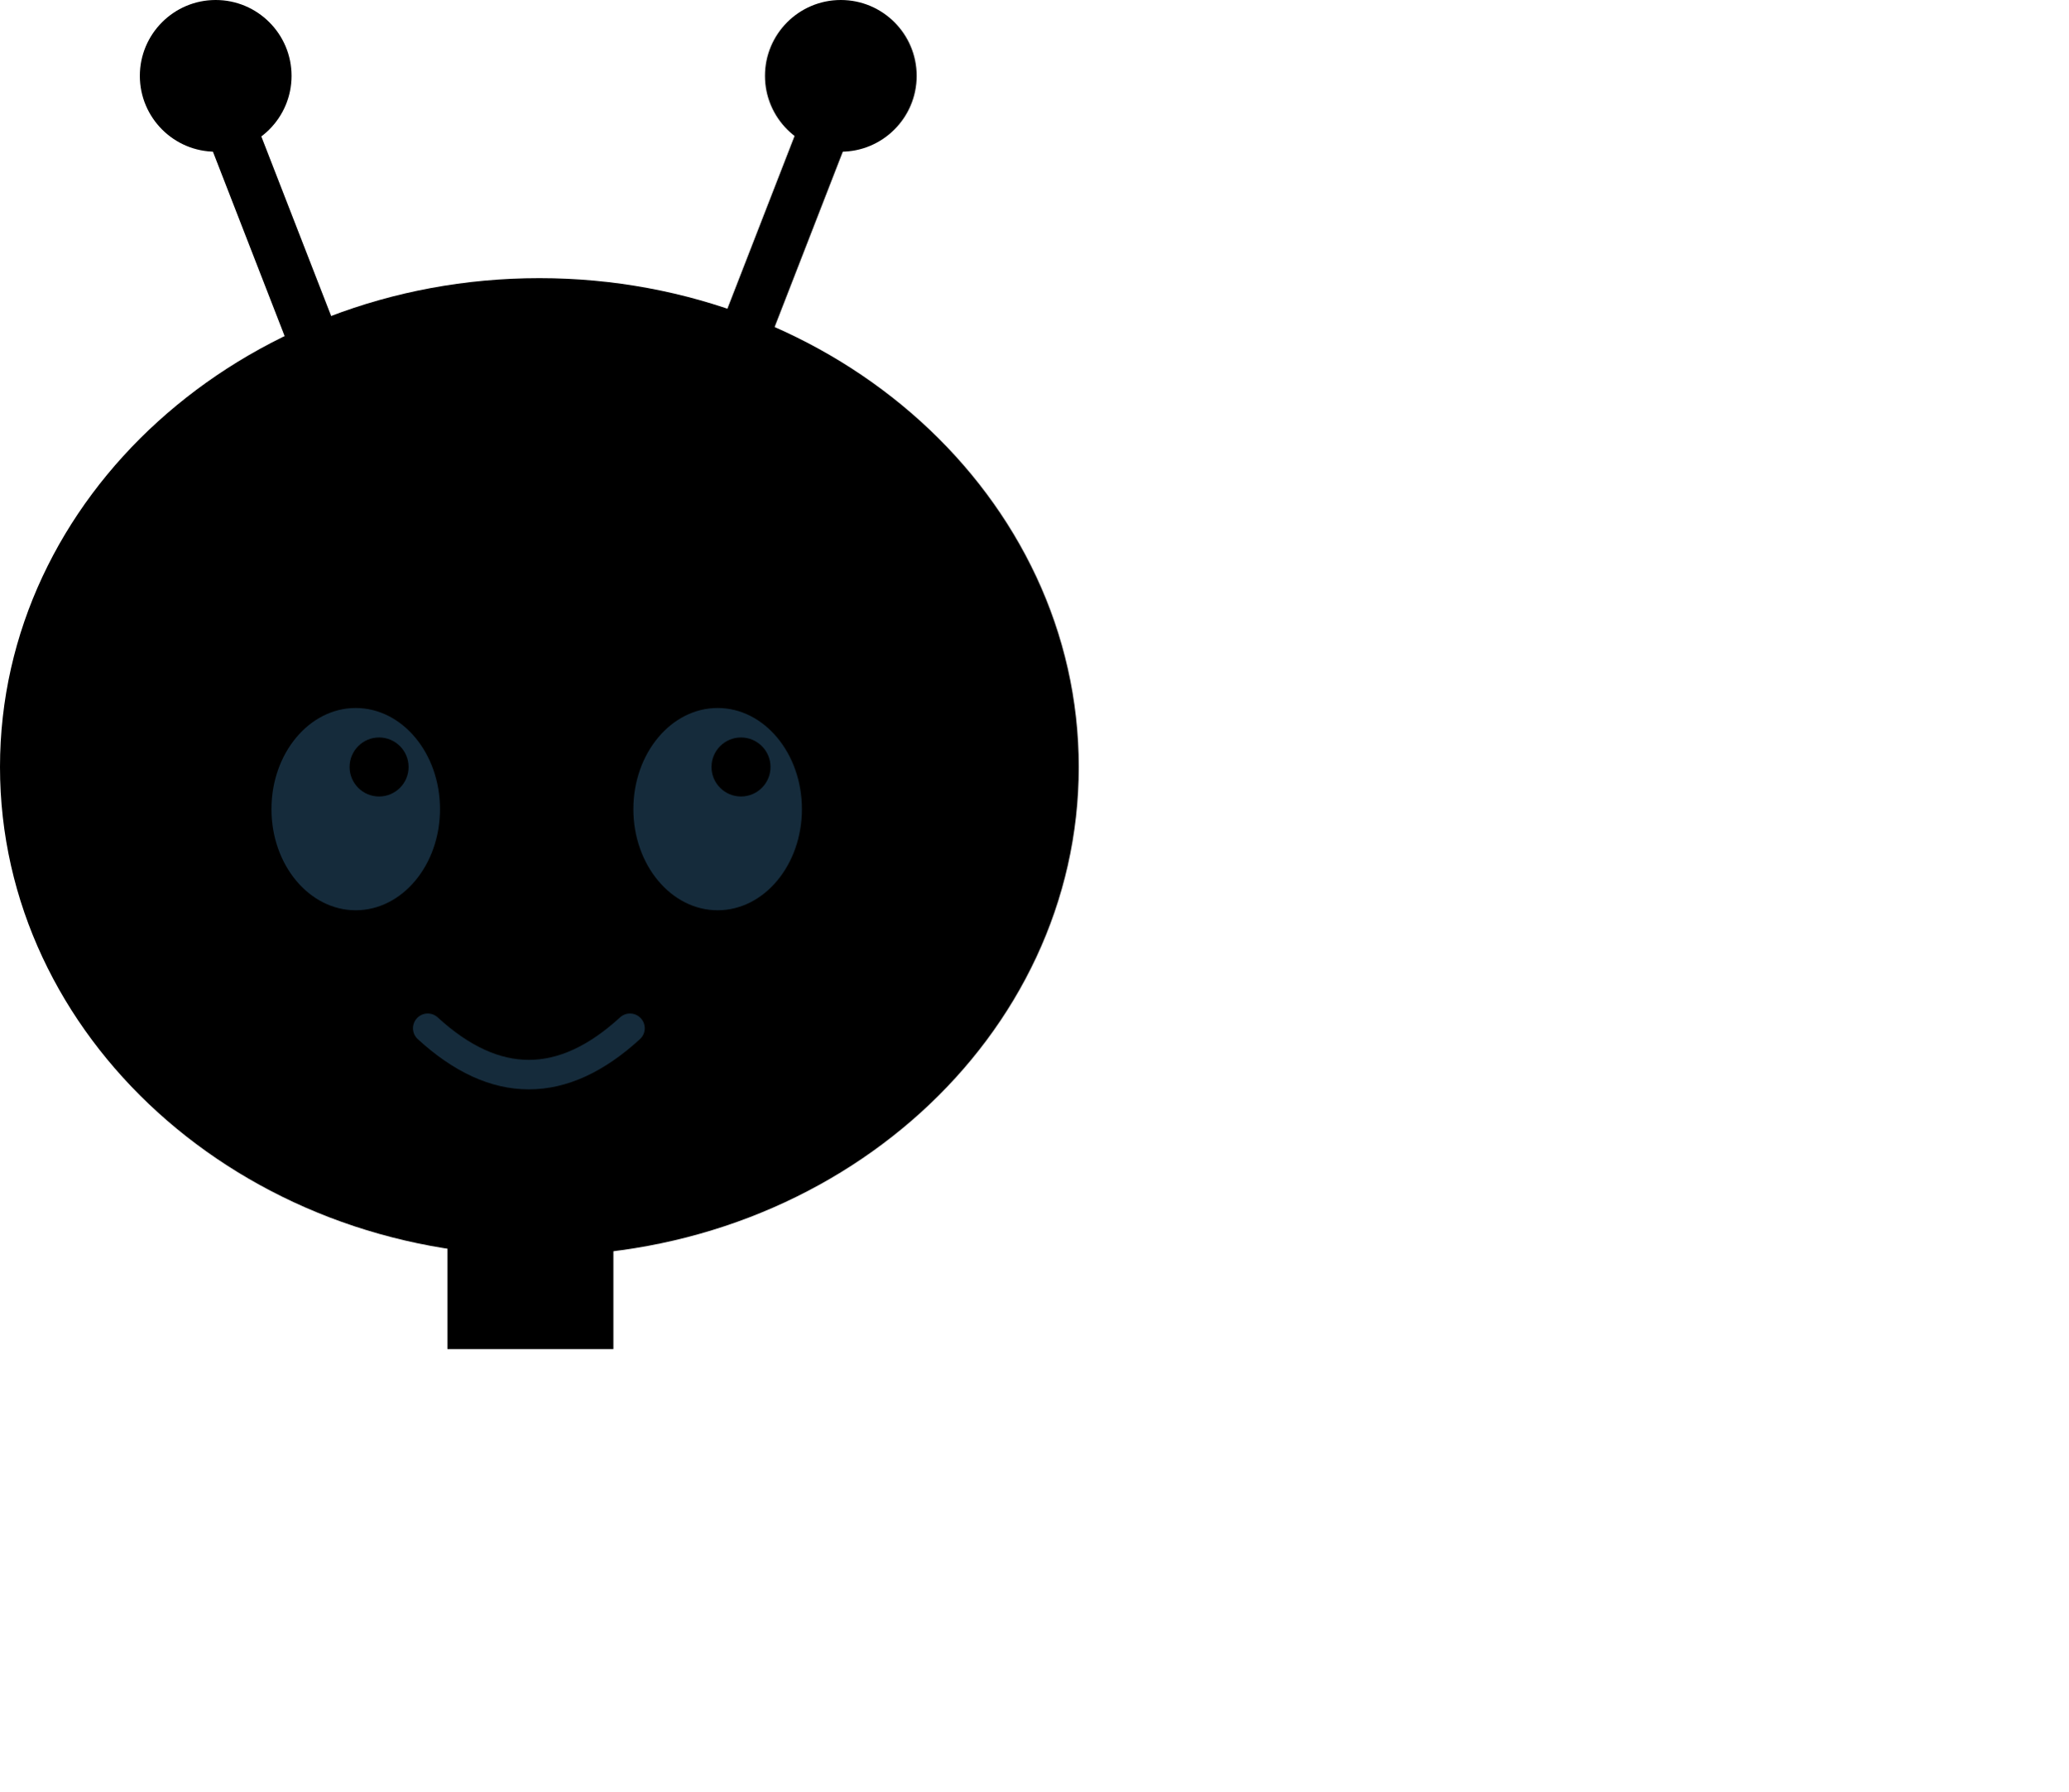
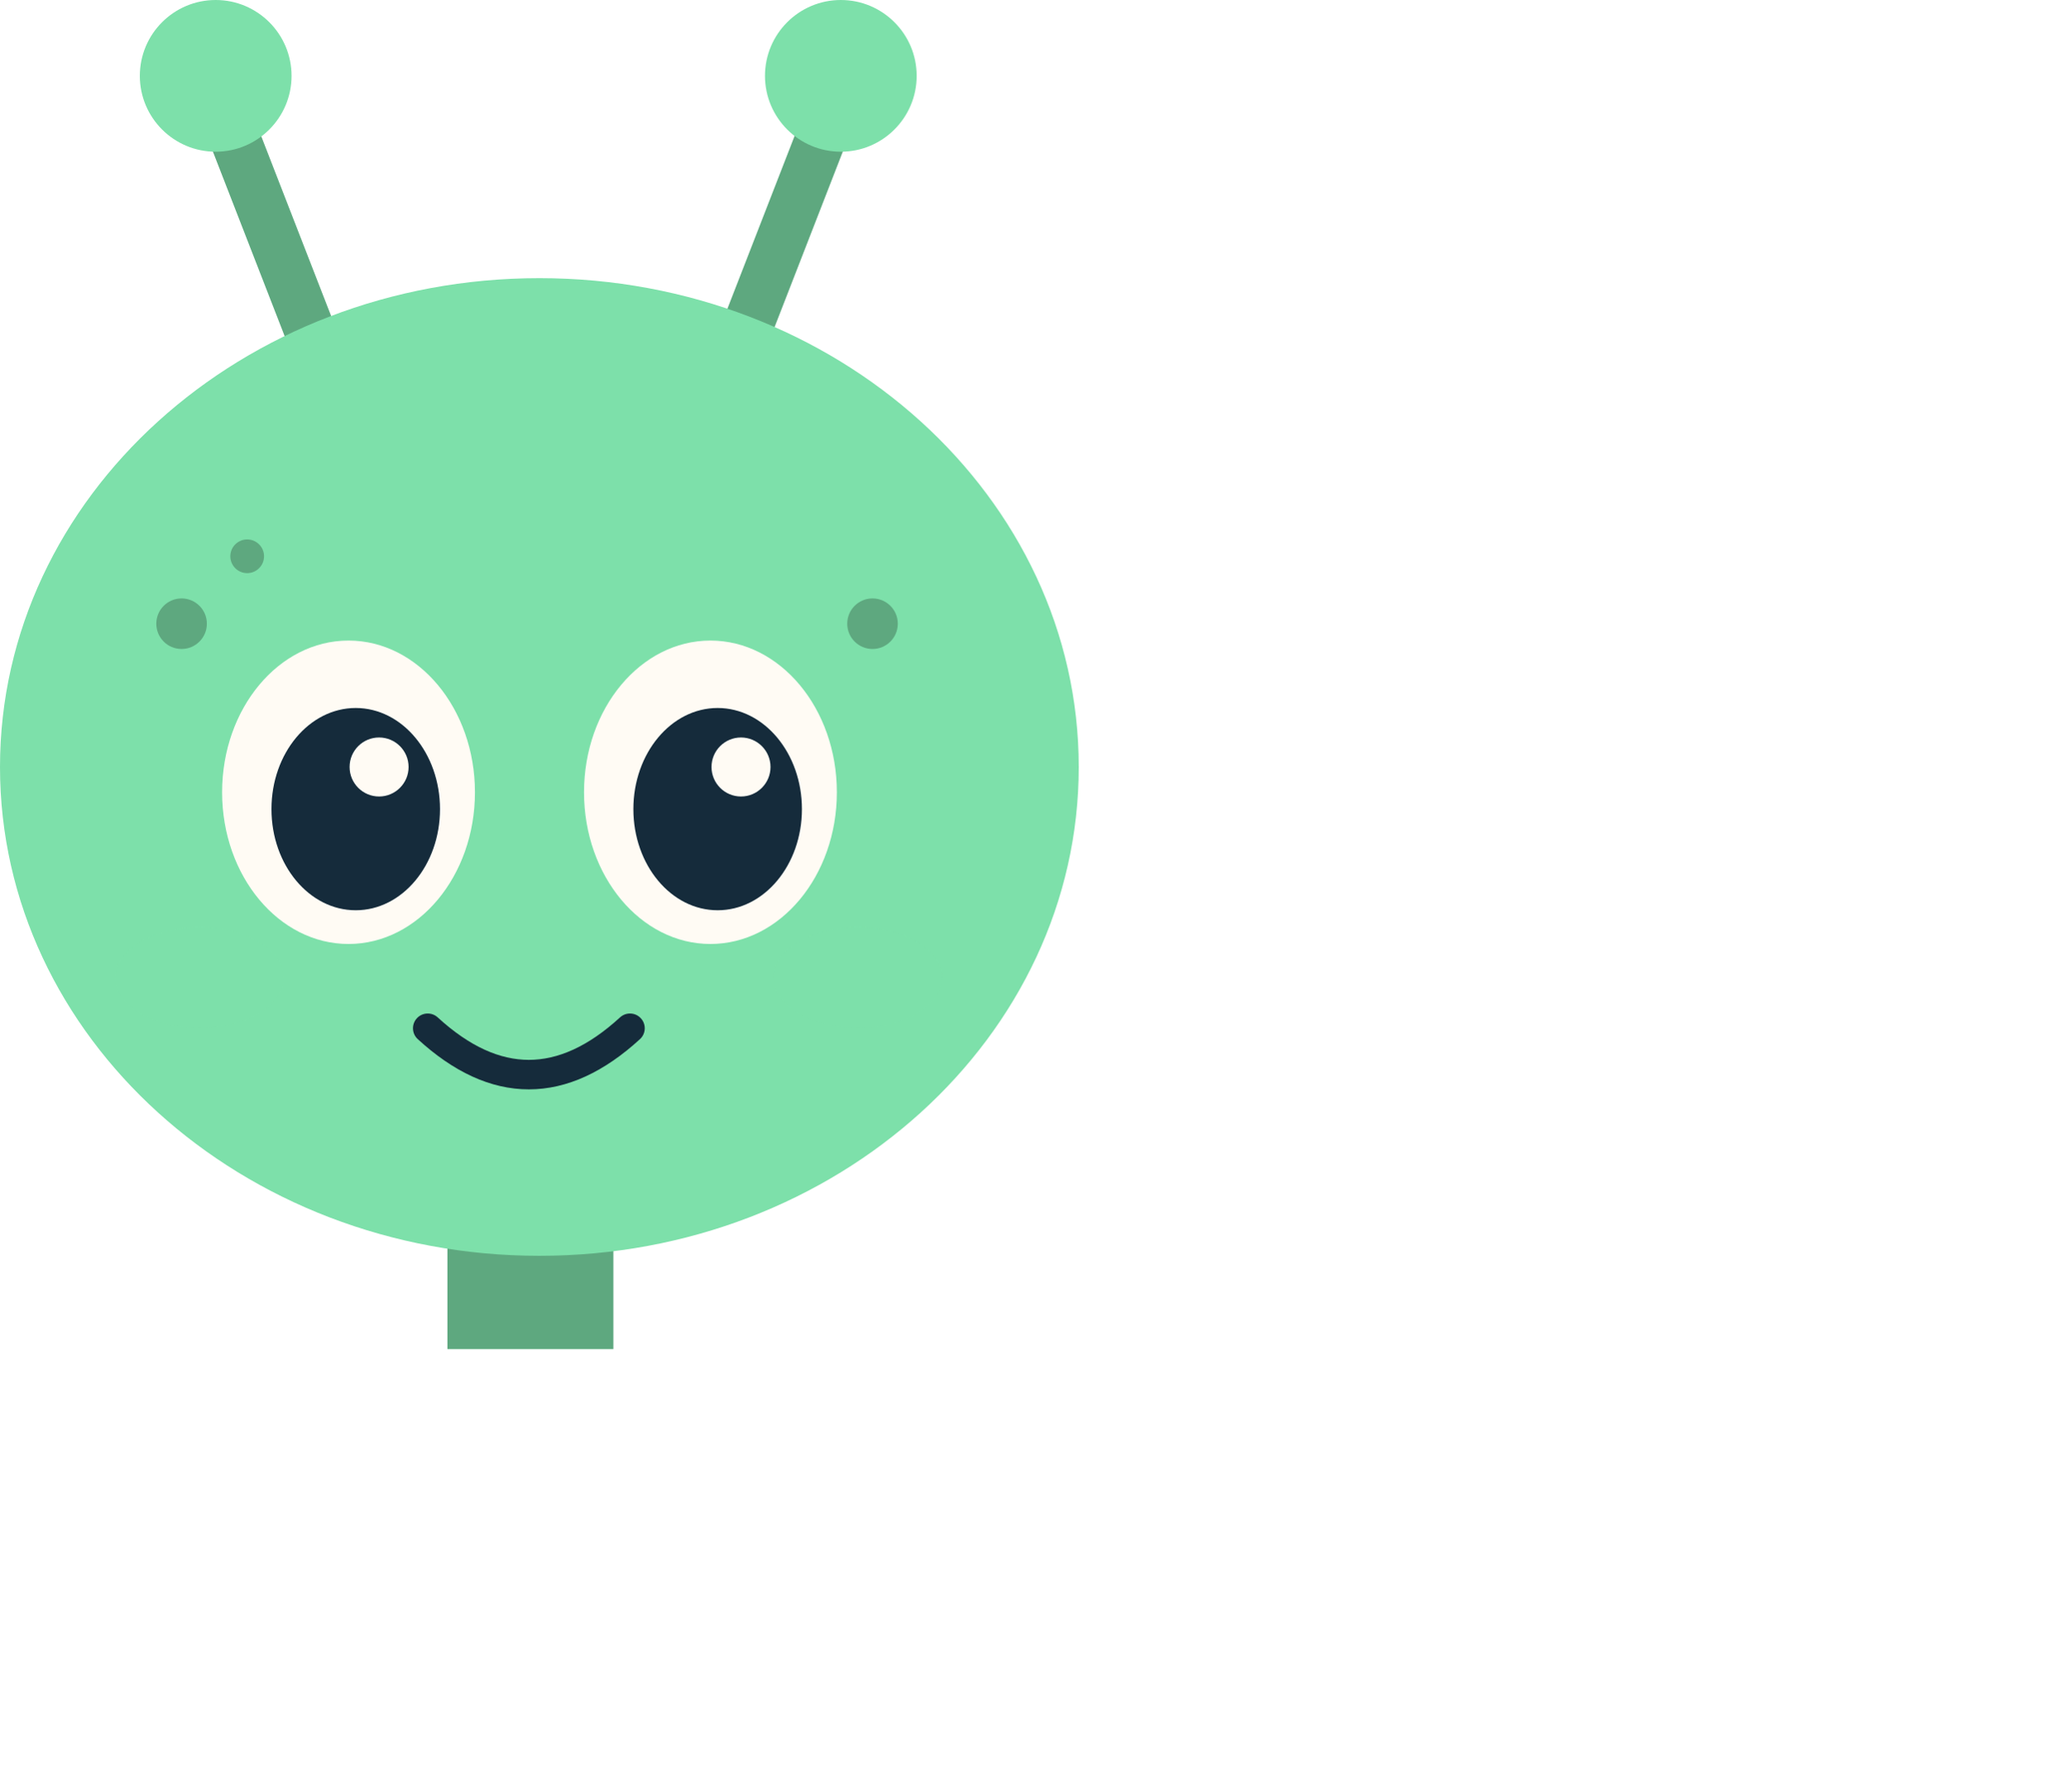
- <svg xmlns="http://www.w3.org/2000/svg" viewBox="0 0 261.76 226.69">
+ <svg xmlns="http://www.w3.org/2000/svg" fill="#7DE0AA" viewBox="0 0 261.76 226.69">
  <g>
    <g>
      <path d="M56.628 144.733H77.628V144.733V170.733V170.733H56.628V170.733V144.733V144.733V144.733" />
      <path d="M56.628 144.733H77.628V144.733V170.733V170.733H56.628V170.733V144.733V144.733V144.733" fill="black" fill-opacity="0.25" />
    </g>
    <g>
      <g>
        <path d="M30.05 9.507 44.984 47.907c.64 1.647-.176 3.502-1.823 4.143-1.595.62-3.385-.126-4.078-1.671l-.064-.152L24.085 11.827 30.05 9.507Z" />
        <path d="M109.53 11.827l-5.965-2.32L88.631 47.907c-.64 1.647.175 3.502 1.822 4.143 1.647.641 3.502-.176 4.143-1.823L109.53 11.827Z" />
        <g opacity="0.25">
          <path d="M30.05 9.507 44.984 47.907c.64 1.647-.176 3.502-1.823 4.143-1.595.62-3.385-.126-4.078-1.671l-.064-.152L24.085 11.827 30.05 9.507Z" fill="black" />
          <path d="M109.53 11.827l-5.965-2.32L88.631 47.907c-.64 1.647.175 3.502 1.822 4.143 1.647.641 3.502-.176 4.143-1.823L109.53 11.827Z" fill="black" />
        </g>
      </g>
      <path d="M17.698 9.6C17.698 14.898 22 19.2 27.298 19.2C32.596 19.2 36.898 14.898 36.898 9.6C36.898 4.302 32.596 0 27.298 0C22 0 17.698 4.302 17.698 9.6V9.6" />
      <path d="M96.819 9.6C96.819 14.898 101.121 19.2 106.419 19.2C111.717 19.2 116.019 14.898 116.019 9.6C116.019 4.302 111.717 0 106.419 0C101.121 0 96.819 4.302 96.819 9.6V9.6" />
    </g>
    <path d="M0 97.067C0 131.212 30.589 158.933 68.267 158.933C105.944 158.933 136.533 131.212 136.533 97.067C136.533 62.922 105.944 35.2 68.267 35.2C30.589 35.2 0 62.922 0 97.067H0" />
    <g opacity="0.25">
      <path d="M19.78 78.933C19.78 80.7 21.214 82.133 22.98 82.133C24.746 82.133 26.18 80.7 26.18 78.933C26.18 77.167 24.746 75.733 22.98 75.733C21.214 75.733 19.78 77.167 19.78 78.933V78.933" fill="black" />
      <path d="M29.15 70.4C29.15 71.577 30.106 72.533 31.283 72.533C32.46 72.533 33.416 71.577 33.416 70.4C33.416 69.223 32.46 68.267 31.283 68.267C30.106 68.267 29.15 69.223 29.15 70.4V70.4" fill="black" />
      <path d="M107.23 78.933C107.23 80.7 108.664 82.133 110.43 82.133C112.196 82.133 113.63 80.7 113.63 78.933C113.63 77.167 112.196 75.733 110.43 75.733C108.664 75.733 107.23 77.167 107.23 78.933V78.933" fill="black" />
    </g>
    <g>
      <g>
-         <path d="M28.109 100.267C28.109 110.863 35.278 119.467 44.109 119.467C52.939 119.467 60.109 110.863 60.109 100.267C60.109 89.67 52.939 81.067 44.109 81.067C35.278 81.067 28.109 89.67 28.109 100.267V100.267" class="eyeWhite" />
+         <path d="M28.109 100.267C28.109 110.863 35.278 119.467 44.109 119.467C52.939 119.467 60.109 110.863 60.109 100.267C60.109 89.67 52.939 81.067 44.109 81.067C35.278 81.067 28.109 89.67 28.109 100.267V100.267" fill="#FFFBF4" />
        <path d="M34.355 102.4C34.355 109.465 39.135 115.2 45.022 115.2C50.909 115.2 55.688 109.465 55.688 102.4C55.688 95.335 50.909 89.6 45.022 89.6C39.135 89.6 34.355 95.335 34.355 102.4V102.4" fill="#152B3B" />
-         <path d="M44.245 97.067C44.245 99.127 45.918 100.8 47.978 100.8C50.039 100.8 51.712 99.127 51.712 97.067C51.712 95.006 50.039 93.333 47.978 93.333C45.918 93.333 44.245 95.006 44.245 97.067V97.067" class="eyeWhite" />
+         <path d="M44.245 97.067C44.245 99.127 45.918 100.8 47.978 100.8C50.039 100.8 51.712 99.127 51.712 97.067C51.712 95.006 50.039 93.333 47.978 93.333C45.918 93.333 44.245 95.006 44.245 97.067V97.067" fill="#FFFBF4" />
      </g>
      <g>
-         <path d="M73.915 100.267C73.915 110.863 81.085 119.467 89.915 119.467C98.746 119.467 105.916 110.863 105.916 100.267C105.916 89.67 98.746 81.067 89.915 81.067C81.085 81.067 73.915 89.67 73.915 100.267V100.267" class="eyeWhite" />
+         <path d="M73.915 100.267C73.915 110.863 81.085 119.467 89.915 119.467C98.746 119.467 105.916 110.863 105.916 100.267C105.916 89.67 98.746 81.067 89.915 81.067C81.085 81.067 73.915 89.67 73.915 100.267V100.267" fill="#FFFBF4" />
        <path d="M80.162 102.4C80.162 109.465 84.941 115.2 90.829 115.2C96.716 115.2 101.495 109.465 101.495 102.4C101.495 95.335 96.716 89.6 90.829 89.6C84.941 89.6 80.162 95.335 80.162 102.4V102.4" fill="#152B3B" />
-         <path d="M90.052 97.067C90.052 99.127 91.725 100.8 93.785 100.8C95.846 100.8 97.519 99.127 97.519 97.067C97.519 95.006 95.846 93.333 93.785 93.333C91.725 93.333 90.052 95.006 90.052 97.067V97.067" class="eyeWhite" />
+         <path d="M90.052 97.067C90.052 99.127 91.725 100.8 93.785 100.8C95.846 100.8 97.519 99.127 97.519 97.067C97.519 95.006 95.846 93.333 93.785 93.333C91.725 93.333 90.052 95.006 90.052 97.067V97.067" fill="#FFFBF4" />
      </g>
    </g>
    <g opacity="0.45">
      <path d="M14.575 123.733C14.575 127.266 19.354 130.133 25.241 130.133C31.128 130.133 35.908 127.266 35.908 123.733C35.908 120.201 31.128 117.333 25.241 117.333C19.354 117.333 14.575 120.201 14.575 123.733V123.733" class="cheeks" />
      <path d="M97.86 123.733C97.86 127.266 102.64 130.133 108.527 130.133C114.414 130.133 119.193 127.266 119.193 123.733C119.193 120.201 114.414 117.333 108.527 117.333C102.64 117.333 97.86 120.201 97.86 123.733V123.733" class="cheeks" />
    </g>
    <g>
      <path d="M78.474 128.757c-4.047 3.71-7.884 5.376-11.539 5.376-3.655 0-7.492-1.666-11.538-5.376-.76-.696-1.941-.645-2.638.115-.697.76-.645 1.941.114 2.637 4.486 4.113 9.183 6.358 14.062 6.358 4.879 0 9.575-2.245 14.062-6.358.76-.696.811-1.877.114-2.637-.697-.76-1.877-.811-2.637-.115Z" fill="#152B3B" />
    </g>
  </g>
</svg>
